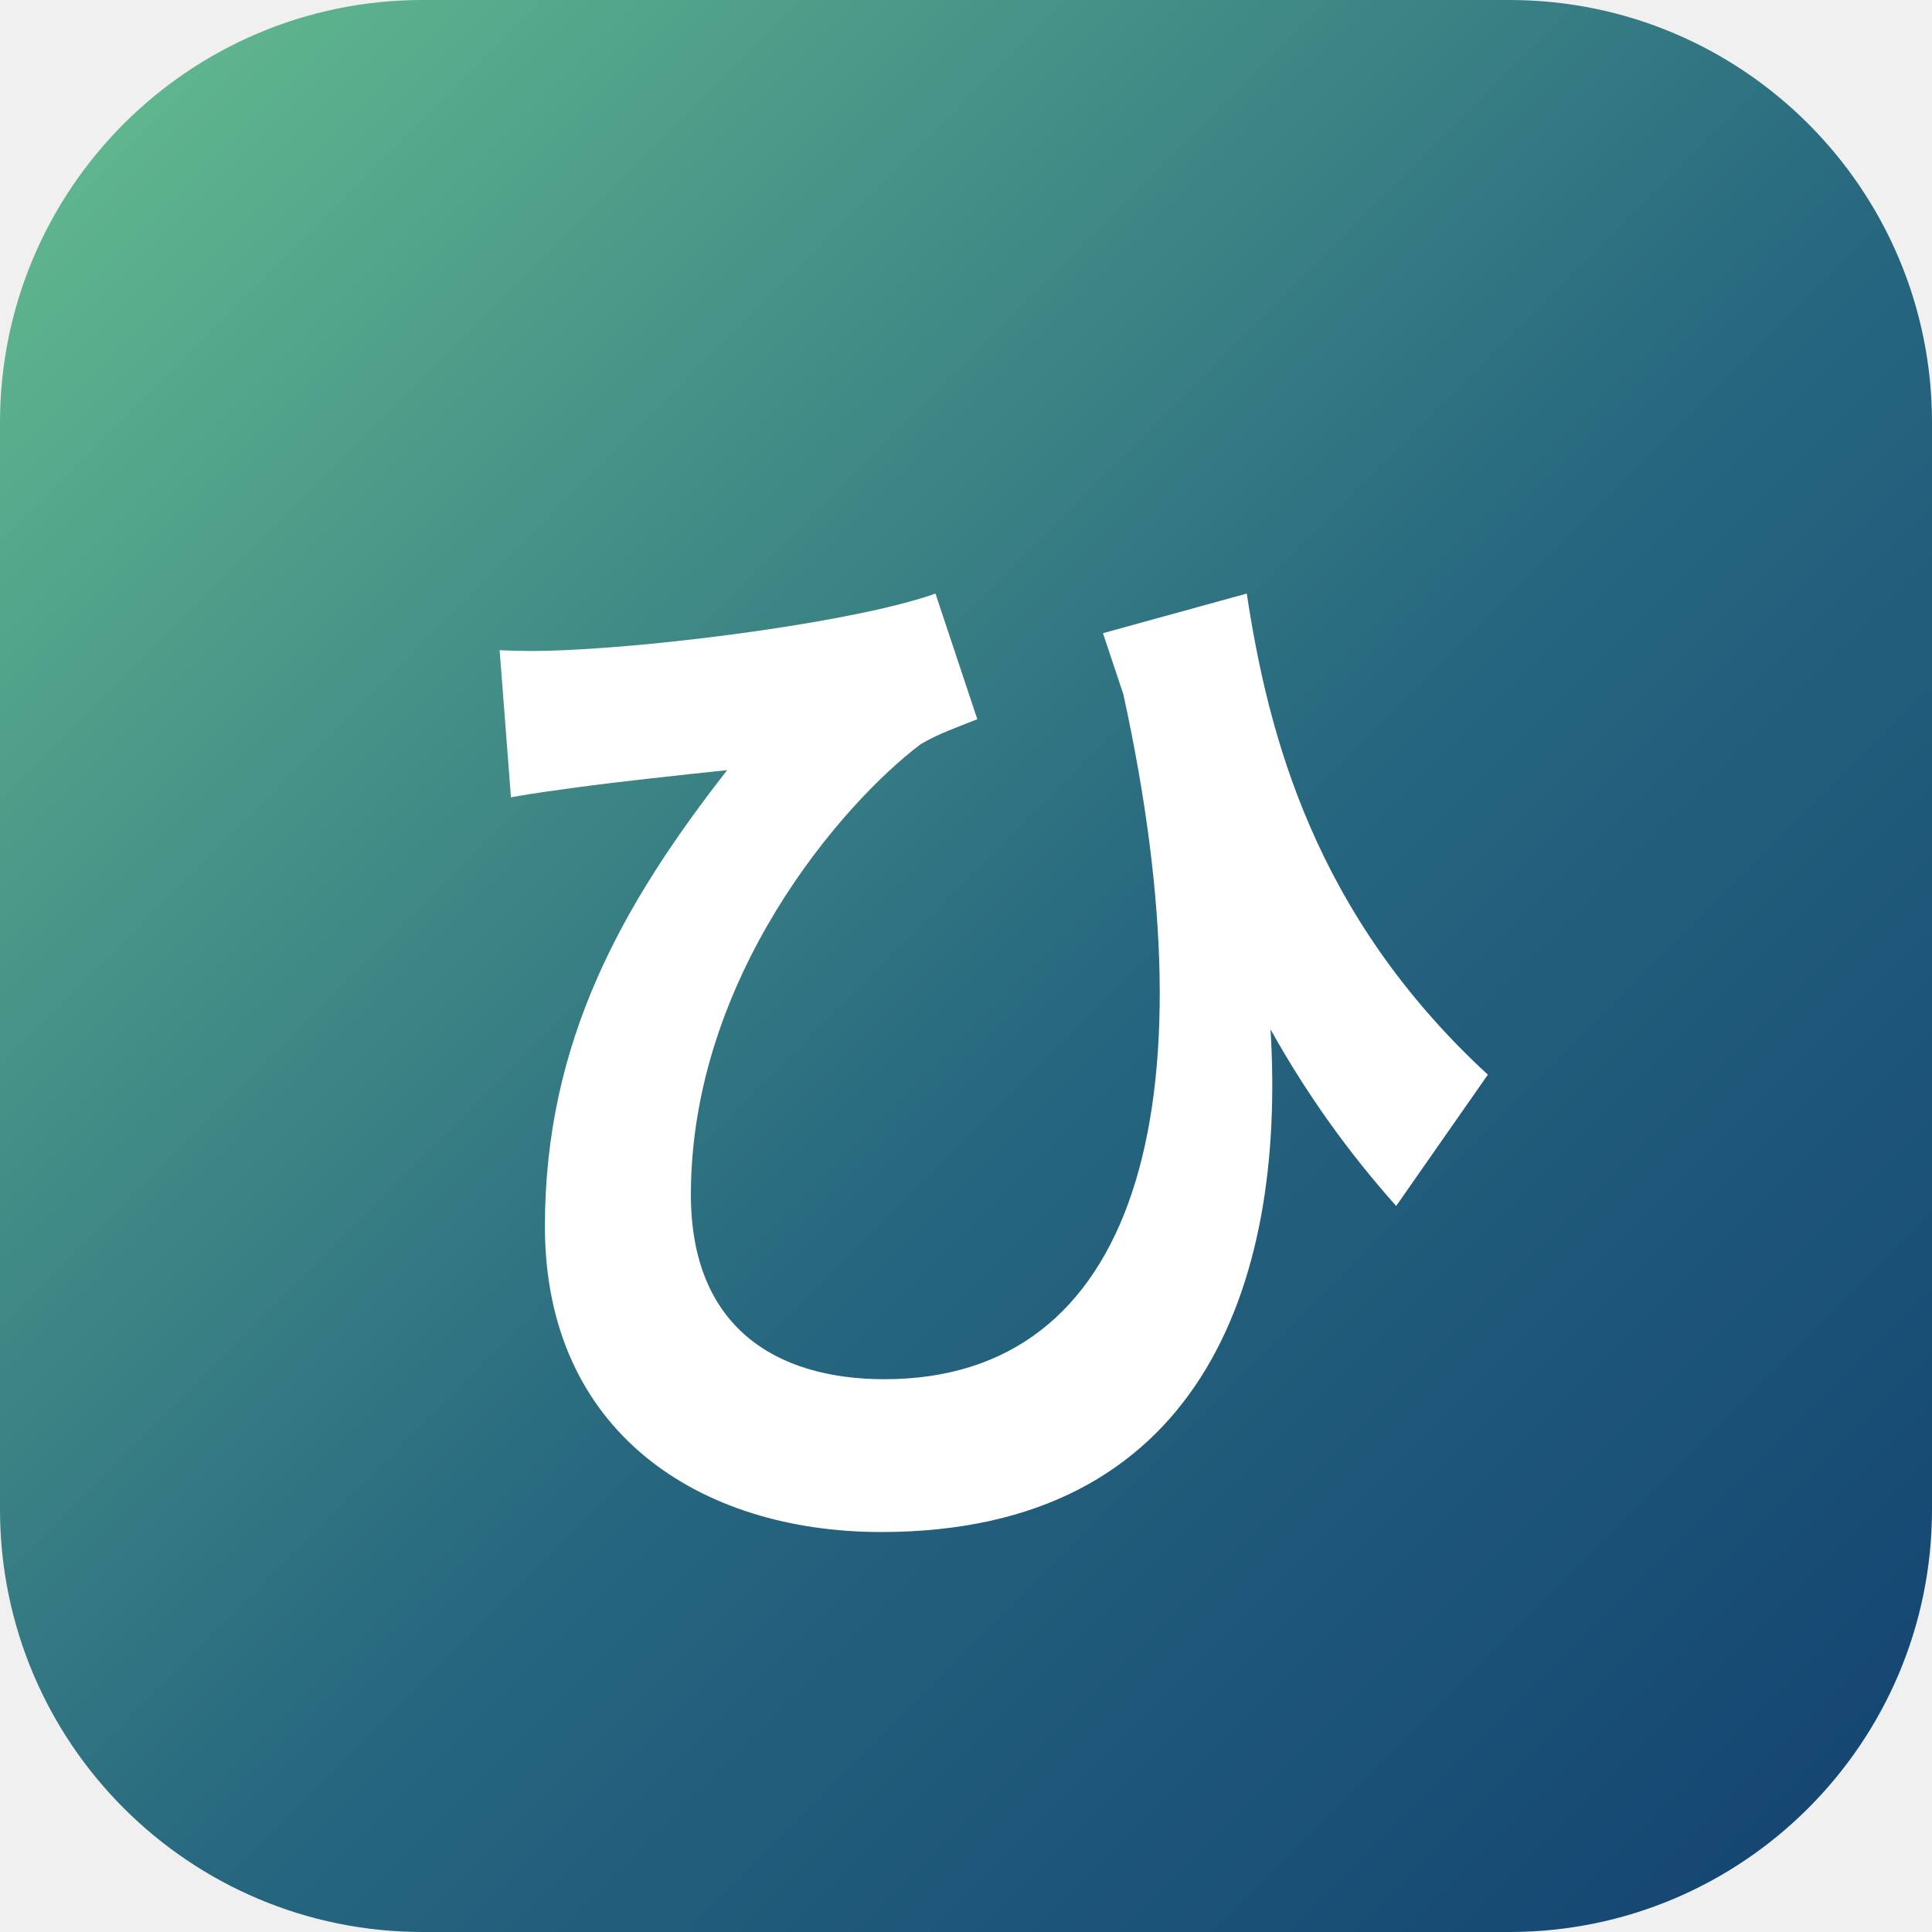
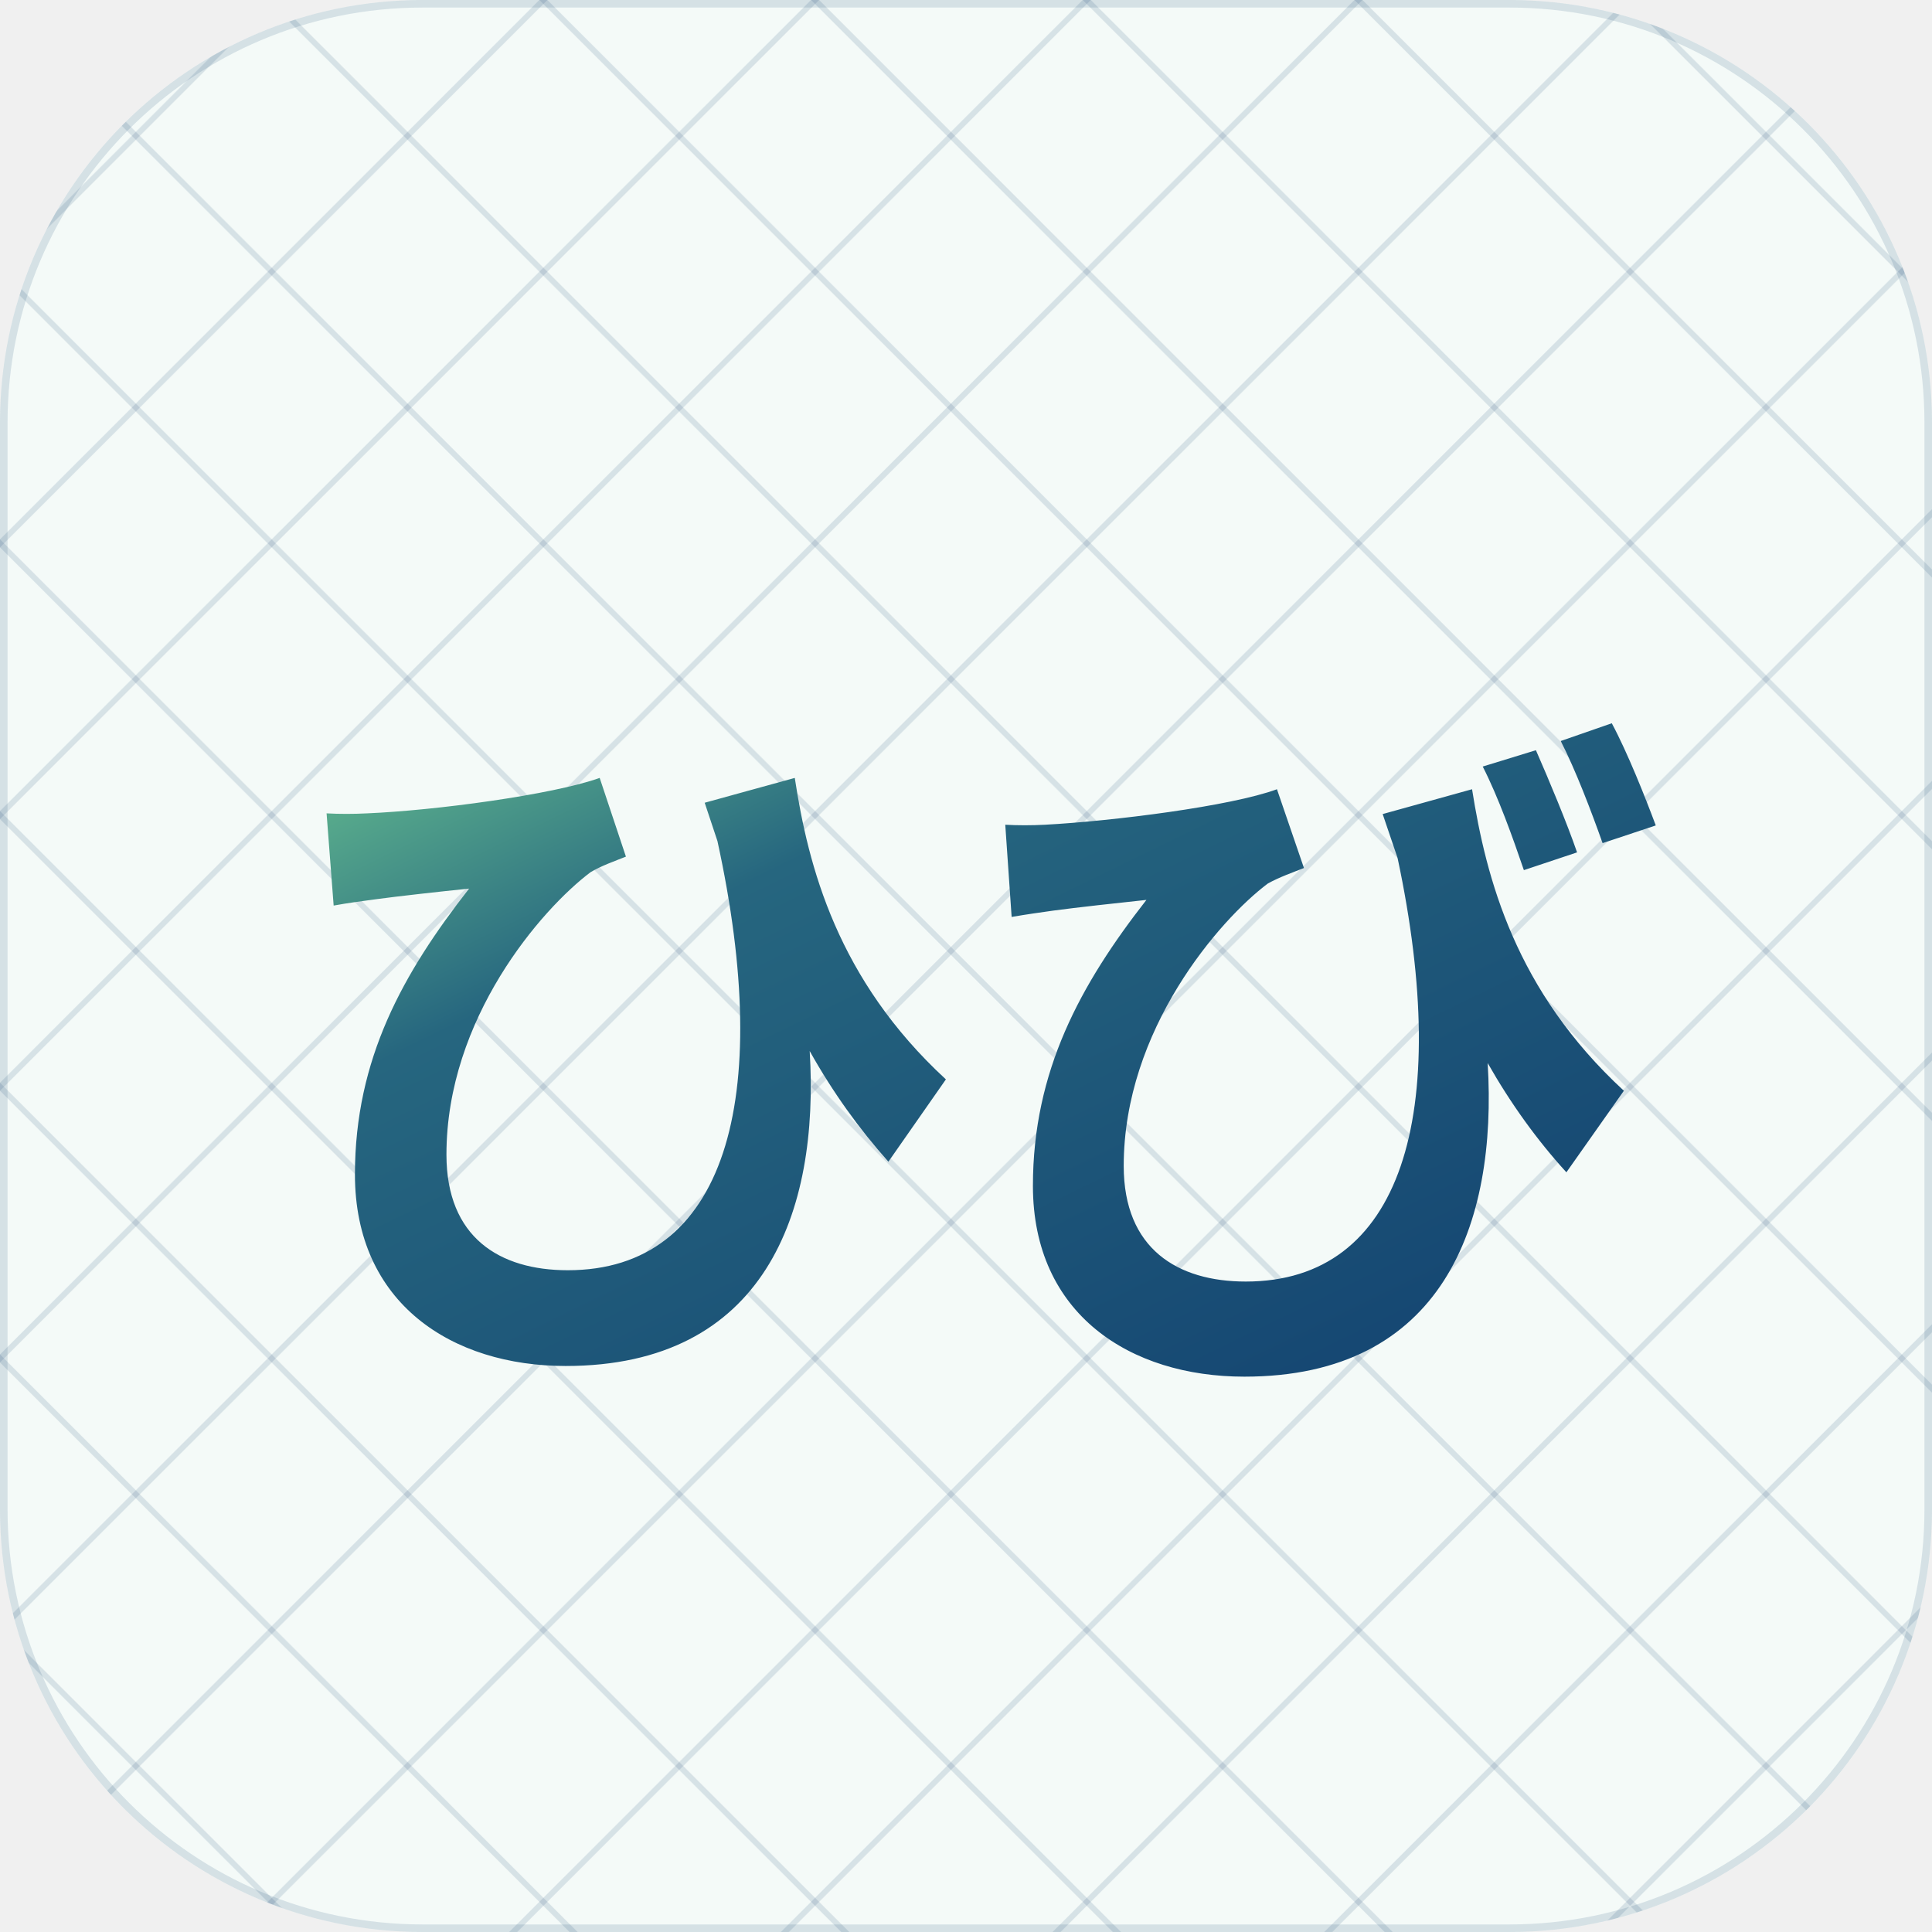
- <svg xmlns="http://www.w3.org/2000/svg" width="512" height="512" viewBox="0 0 512 512">
+ <svg xmlns="http://www.w3.org/2000/svg" viewBox="0 0 512 512" role="img" aria-label="Hibi">
  <defs>
-     <linearGradient id="g" x1="0" y1="0" x2="1" y2="1">
+     <linearGradient id="ink" x1="0" y1="0" x2="1" y2="1">
      <stop offset="0%" stop-color="#67C090" />
-       <stop offset="55%" stop-color="#26667F" />
+       <stop offset="28%" stop-color="#26667F" />
      <stop offset="100%" stop-color="#124170" />
    </linearGradient>
+     <pattern id="lattice" width="72" height="72" patternUnits="userSpaceOnUse">
+       <path d="M-18 18 L18 -18 M0 72 L72 0 M54 90 L90 54" stroke="#124170" stroke-opacity="0.13" stroke-width="1.5" fill="none" />
+       <path d="M-18 54 L18 90 M0 0 L72 72 M54 -18 L90 18" stroke="#124170" stroke-opacity="0.13" stroke-width="1.5" fill="none" />
+     </pattern>
  </defs>
-   <rect width="512" height="512" rx="112" fill="url(#g)" />
-   <text x="256" y="256" font-family="Hiragino Sans, Hiragino Kaku Gothic ProN, sans-serif" font-size="300" font-weight="600" fill="#FFFFFF" text-anchor="middle" dominant-baseline="central">ひ</text>
+   <rect width="512" height="512" rx="112" fill="#F4FAF8" />
+   <rect width="512" height="512" rx="112" fill="url(#lattice)" />
+   <rect x="1" y="1" width="510" height="510" rx="111" fill="none" stroke="#124170" stroke-opacity="0.14" stroke-width="2" />
+   <text x="256" y="268" fill="url(#ink)" font-family="Hiragino Sans, Hiragino Kaku Gothic ProN, Yu Gothic, Noto Sans JP, sans-serif" font-size="188" font-weight="600" letter-spacing="-4" text-anchor="middle" dominant-baseline="central">ひび</text>
</svg>
